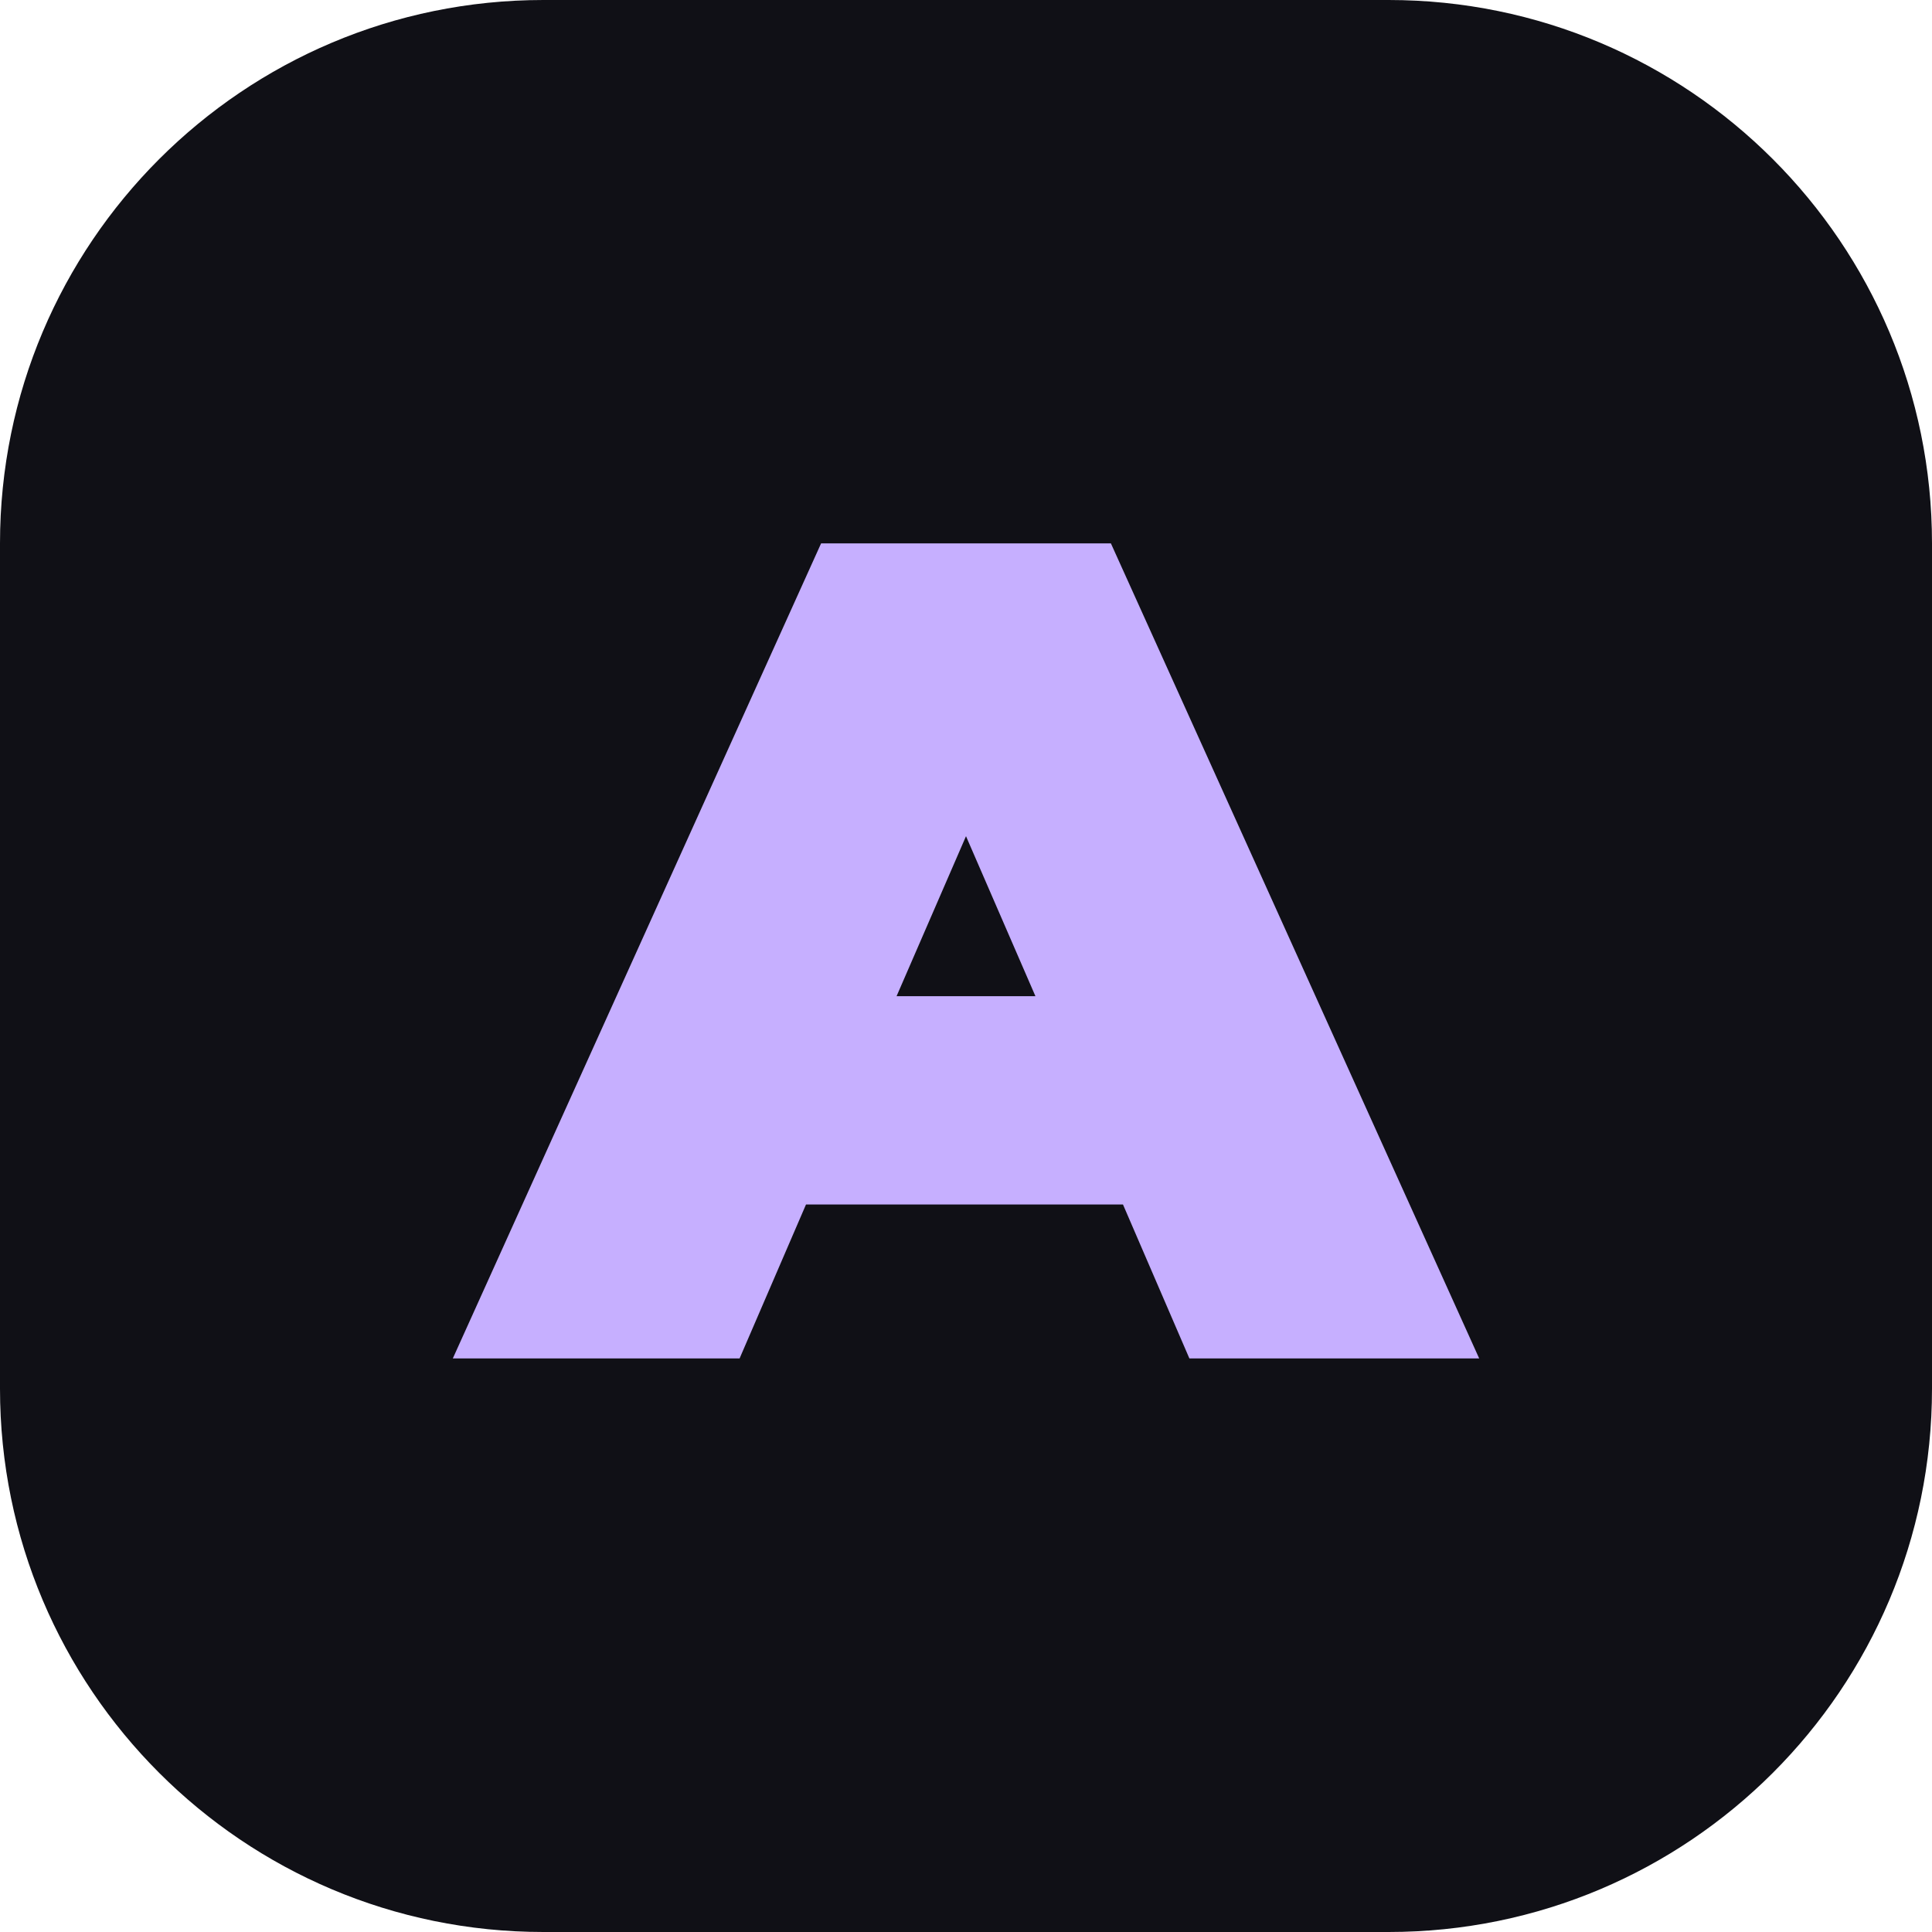
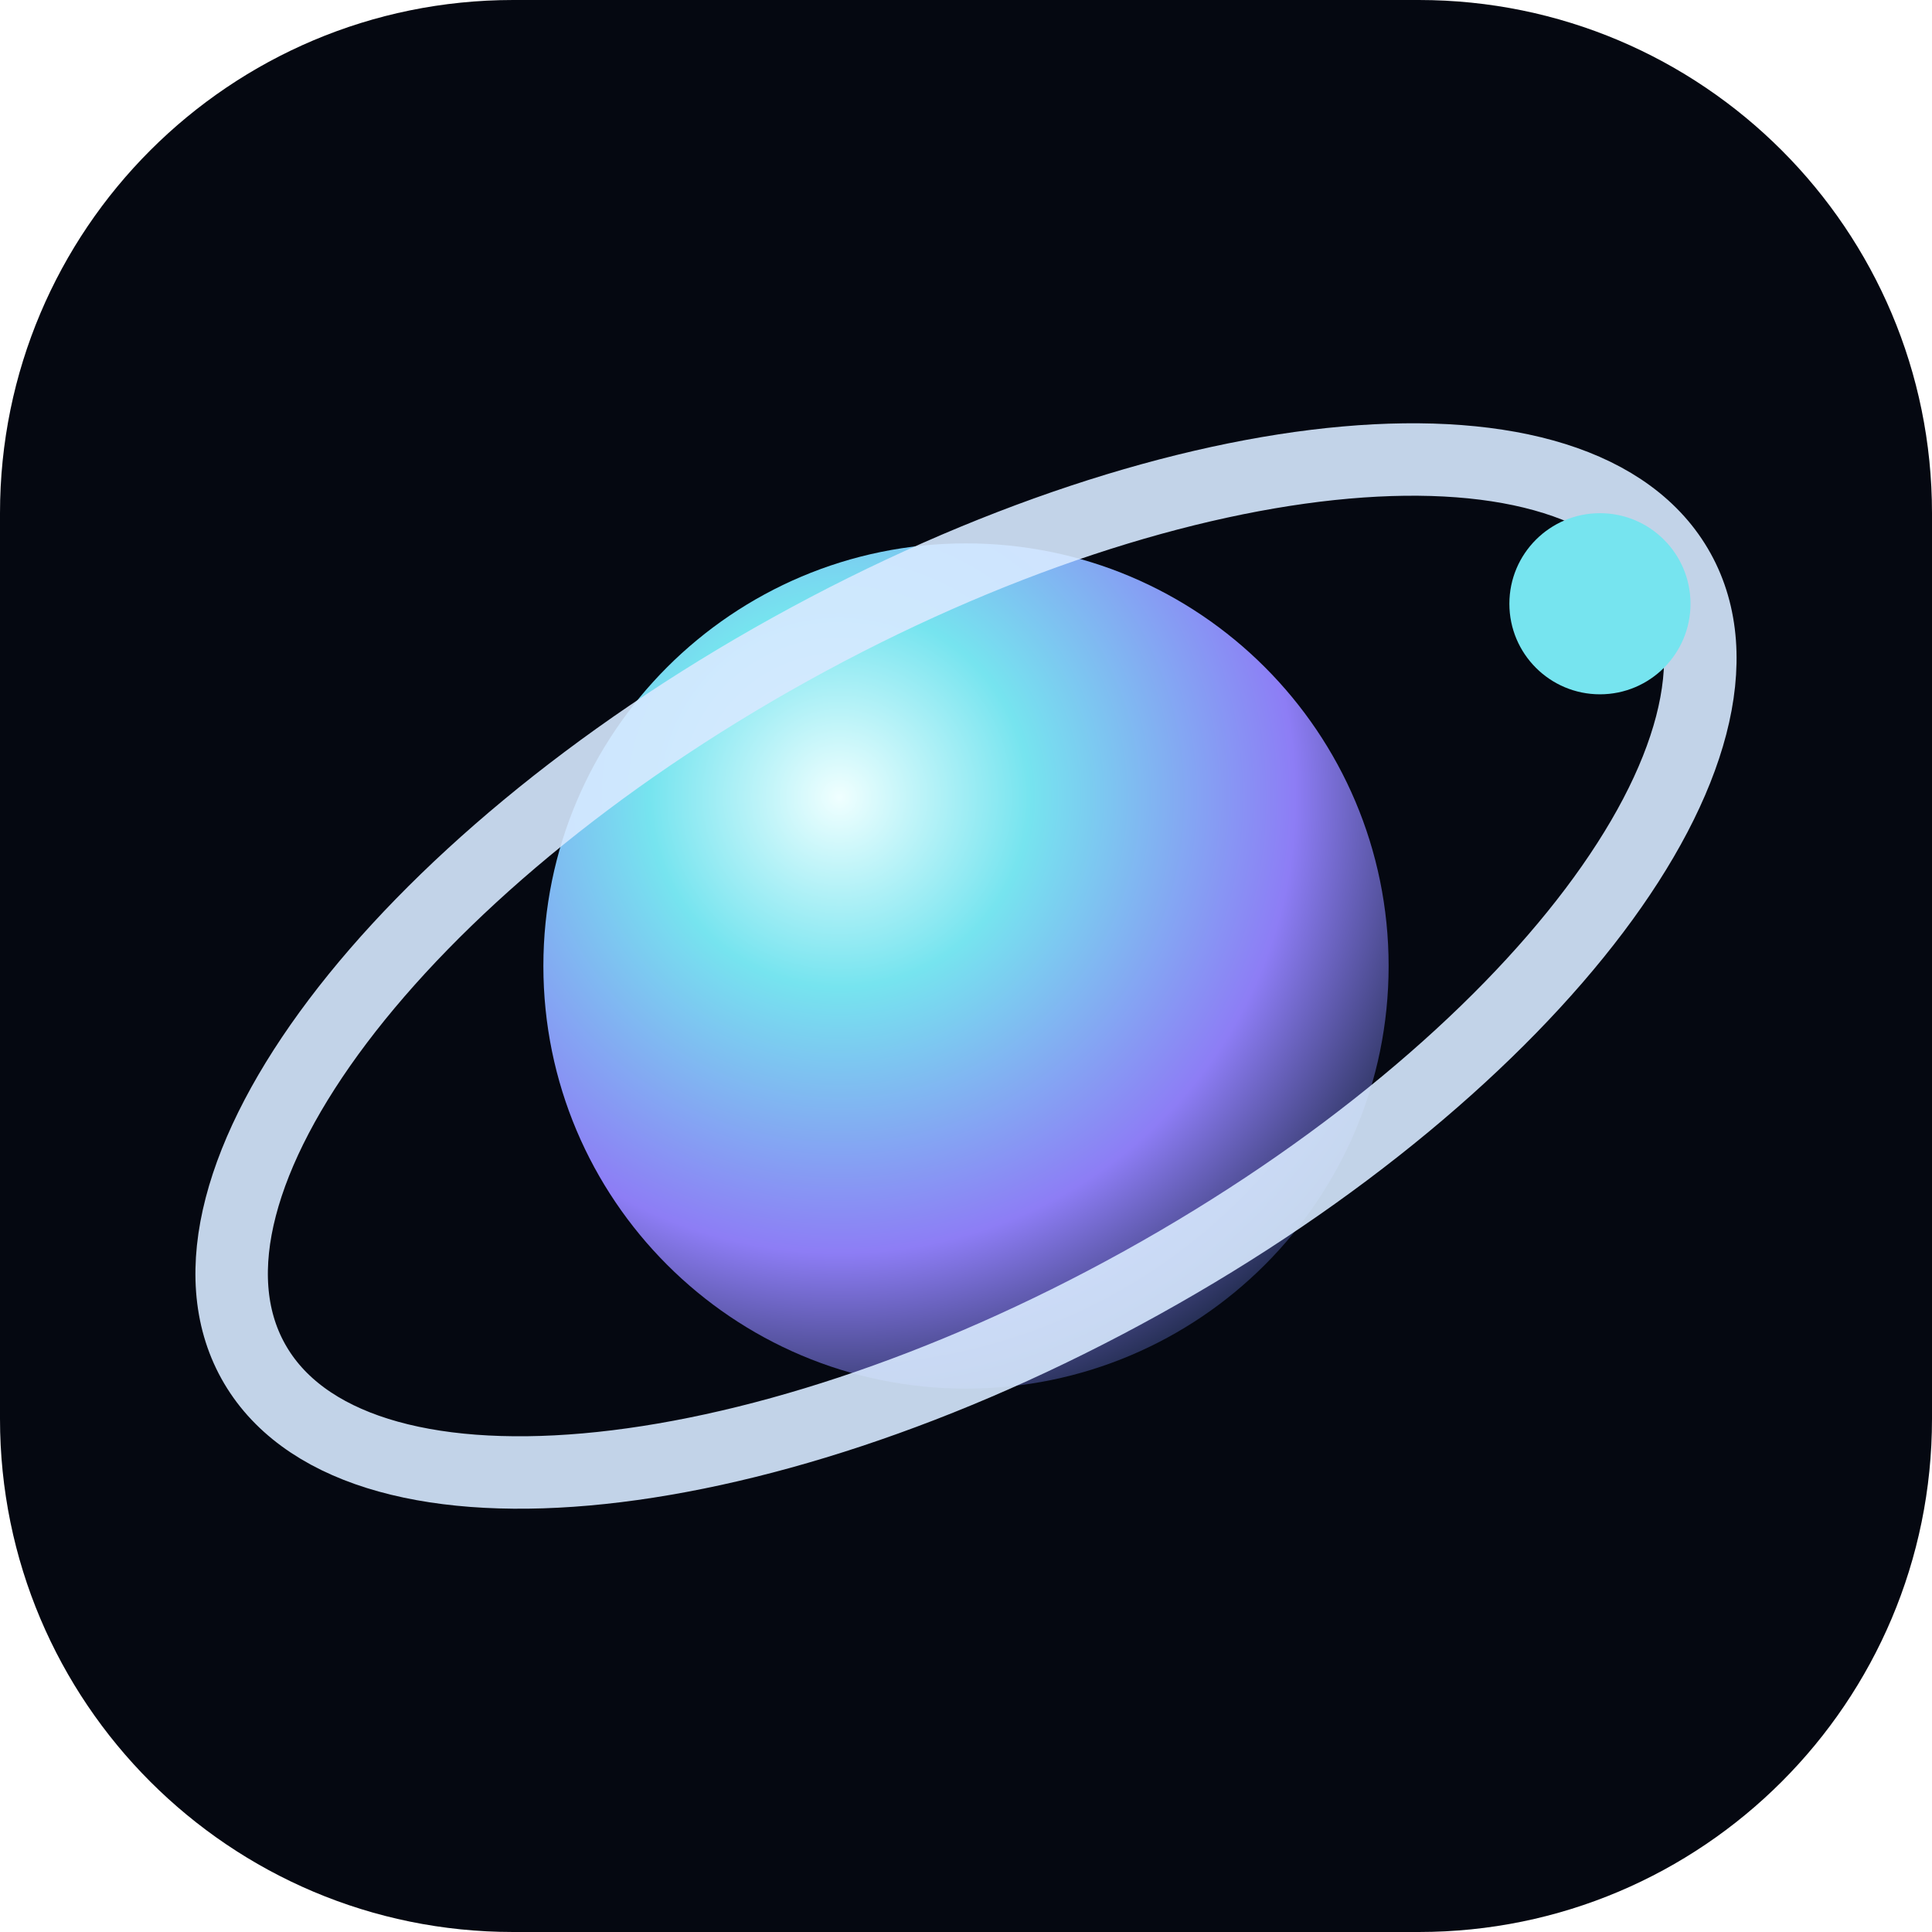
<svg xmlns="http://www.w3.org/2000/svg" viewBox="0 0 64 64">
-   <rect width="64" height="64" rx="18" fill="#101016" />
-   <path d="M15 45 27.2 18h9.6L49 45h-9.6l-2.2-5.1H26.7L24.5 45H15Zm14.7-12h4.6L32 27.7 29.7 33Z" fill="#c6afff" />
+   <defs>
+     <radialGradient id="core" cx="35%" cy="30%" r="75%">
+       <stop offset="0" stop-color="#f0ffff" />
+       <stop offset=".3" stop-color="#76e4ef" />
+       <stop offset=".72" stop-color="#8d7df5" />
+       <stop offset="1" stop-color="#273057" />
+     </radialGradient>
+   </defs>
+   <rect width="64" height="64" rx="17" fill="#050811" />
+   <circle cx="32" cy="32" r="14" fill="url(#core)" />
+   <ellipse cx="32" cy="32" rx="27" ry="12" transform="rotate(-29 32 32)" fill="none" stroke="#d7e9ff" stroke-opacity=".9" stroke-width="2.4" />
+   <circle cx="53" cy="20" r="3" fill="#76e4ef" />
</svg>
